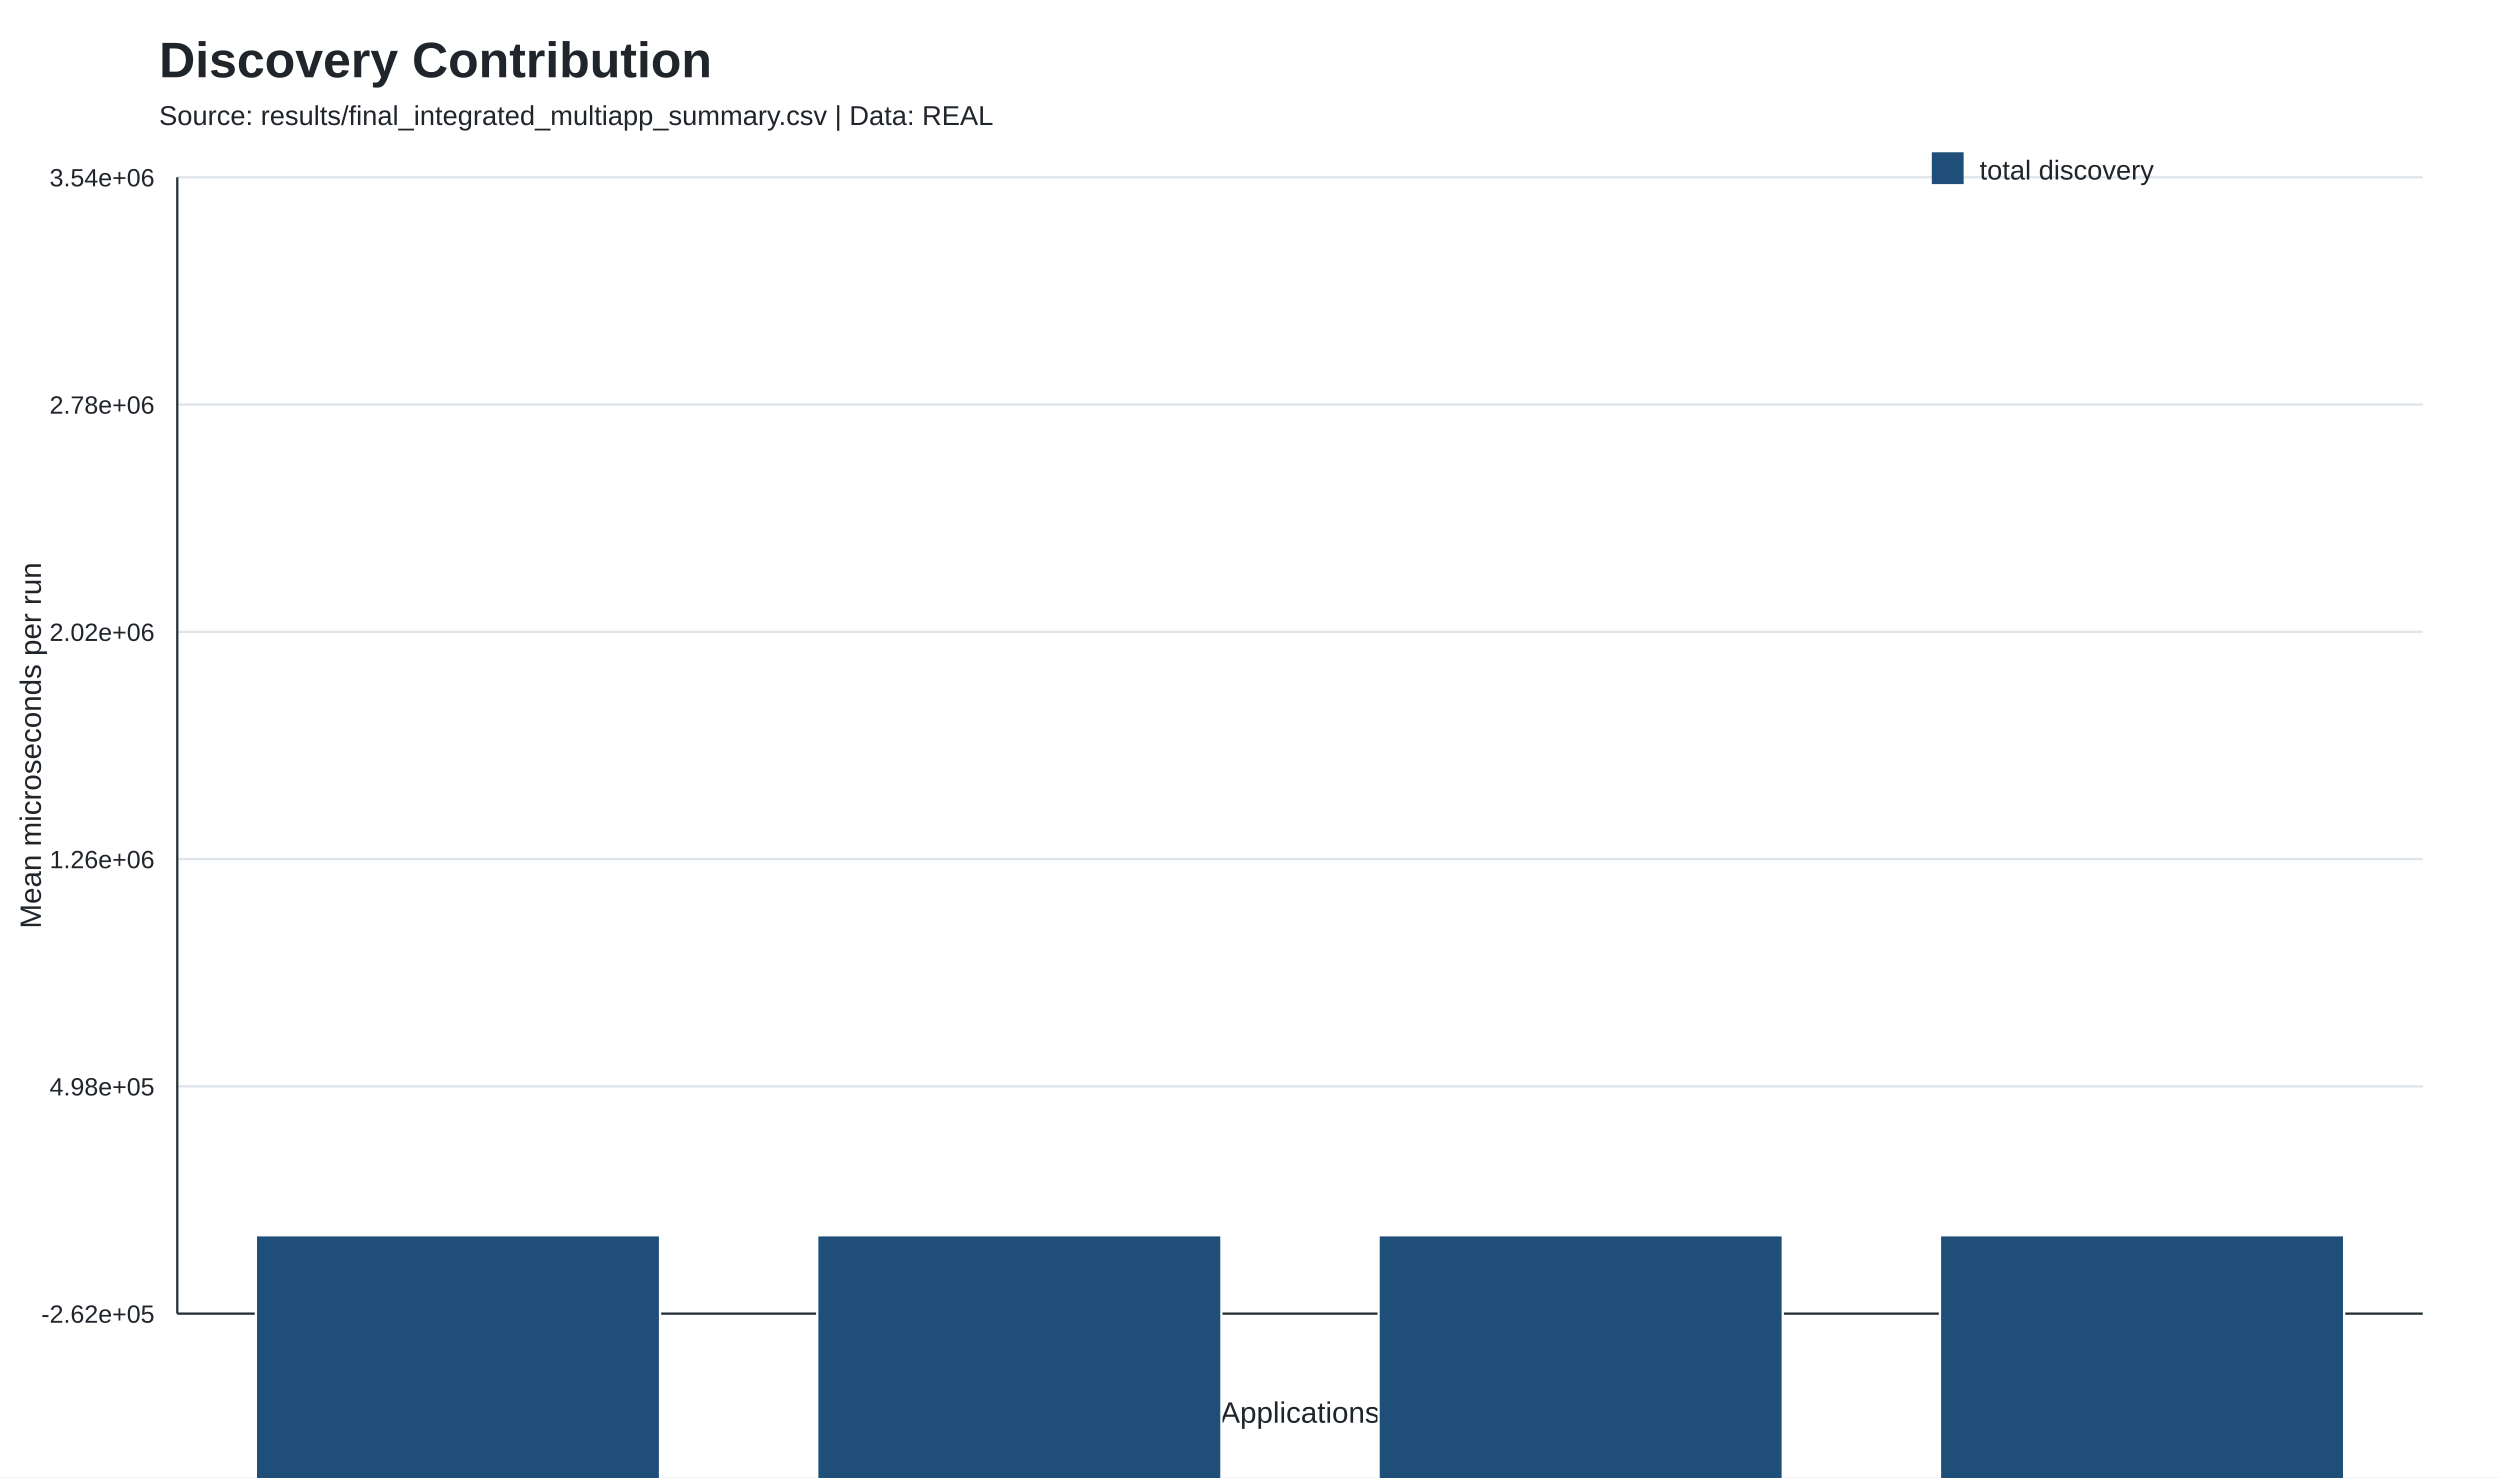
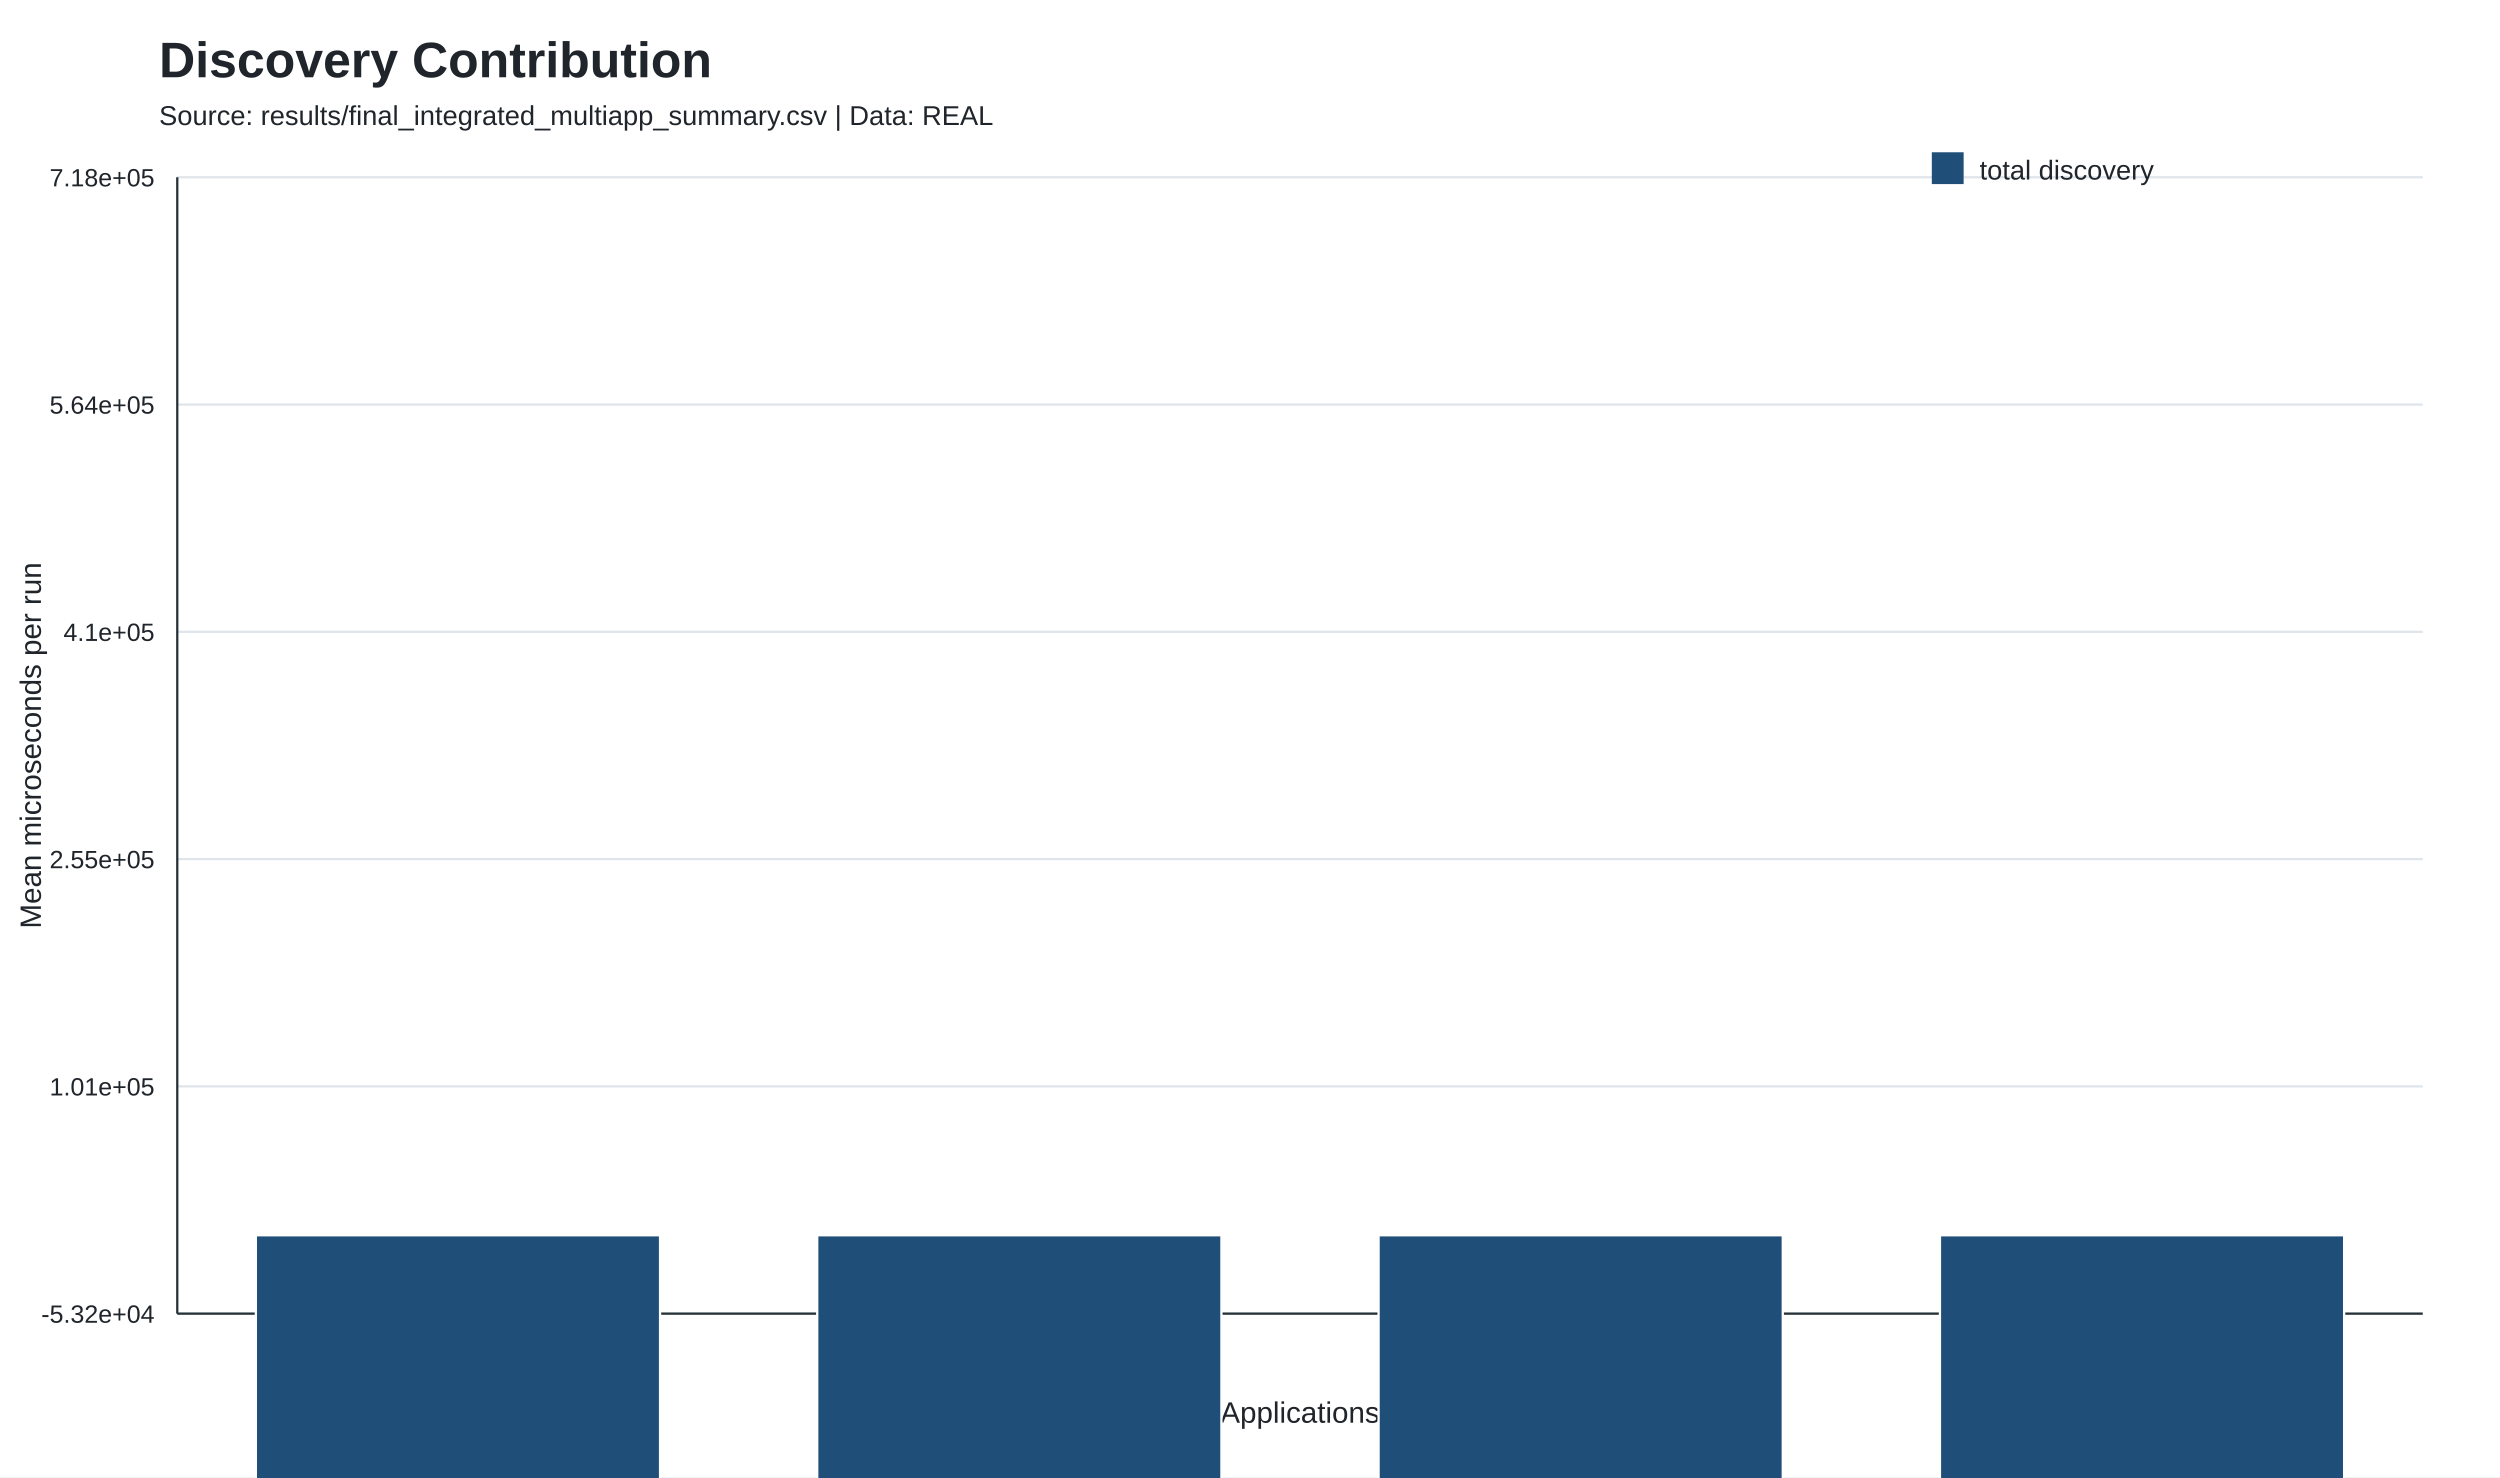
<svg xmlns="http://www.w3.org/2000/svg" width="1100" height="650" viewBox="0 0 1100 650">
  <rect width="100%" height="100%" fill="#ffffff" />
  <style>text{font-family:Arial,Helvetica,sans-serif;fill:#20252b} .axis{stroke:#263238;stroke-width:1} .grid{stroke:#dfe5ea;stroke-width:1} .line{fill:none;stroke-width:2.5} .point{stroke:#fff;stroke-width:1} .bar{stroke:#fff;stroke-width:1}</style>
  <text x="70" y="34" font-size="22" font-weight="bold">Discovery Contribution</text>
  <text x="70" y="55" font-size="12" fill="#59636e">Source: results/final_integrated_multiapp_summary.csv | Data: REAL</text>
  <line class="grid" x1="78.00" y1="578.00" x2="1066.00" y2="578.00" />
-   <text x="68.00" y="582.00" text-anchor="end" font-size="11">-2.62e+05</text>
+   <text x="68.00" y="582.00" text-anchor="end" font-size="11">-5.32e+04</text>
  <line class="grid" x1="78.00" y1="478.00" x2="1066.00" y2="478.00" />
-   <text x="68.00" y="482.00" text-anchor="end" font-size="11">4.98e+05</text>
+   <text x="68.00" y="482.00" text-anchor="end" font-size="11">1.01e+05</text>
  <line class="grid" x1="78.00" y1="378.00" x2="1066.00" y2="378.00" />
-   <text x="68.00" y="382.00" text-anchor="end" font-size="11">1.26e+06</text>
+   <text x="68.00" y="382.00" text-anchor="end" font-size="11">2.55e+05</text>
  <line class="grid" x1="78.00" y1="278.00" x2="1066.00" y2="278.00" />
-   <text x="68.00" y="282.00" text-anchor="end" font-size="11">2.02e+06</text>
+   <text x="68.00" y="282.00" text-anchor="end" font-size="11">4.1e+05</text>
  <line class="grid" x1="78.00" y1="178.00" x2="1066.00" y2="178.00" />
-   <text x="68.00" y="182.00" text-anchor="end" font-size="11">2.78e+06</text>
+   <text x="68.00" y="182.00" text-anchor="end" font-size="11">5.64e+05</text>
  <line class="grid" x1="78.00" y1="78.00" x2="1066.00" y2="78.00" />
-   <text x="68.00" y="82.00" text-anchor="end" font-size="11">3.54e+06</text>
+   <text x="68.00" y="82.00" text-anchor="end" font-size="11">7.18e+05</text>
  <line class="axis" x1="78.0" y1="78.0" x2="78.0" y2="578.0" />
  <line class="axis" x1="78.0" y1="578.0" x2="1066.0" y2="578.0" />
  <text x="572.00" y="626" text-anchor="middle" font-size="13">Applications</text>
  <text x="18" y="328.00" text-anchor="middle" font-size="13" transform="rotate(-90 18 328.00)">Mean microseconds per run</text>
  <text x="201.50" y="598.00" text-anchor="middle" font-size="11" transform="rotate(-25 201.50 598.00)">1</text>
-   <rect class="bar" x="112.58" y="543.52" width="177.84" height="156.51" fill="#1f4e79" />
+   <rect class="bar" x="112.58" y="543.52" width="177.84" height="135.60" fill="#1f4e79" />
  <text x="448.50" y="598.00" text-anchor="middle" font-size="11" transform="rotate(-25 448.50 598.00)">2</text>
-   <rect class="bar" x="359.58" y="543.52" width="177.84" height="166.41" fill="#1f4e79" />
+   <rect class="bar" x="359.58" y="543.52" width="177.84" height="141.39" fill="#1f4e79" />
  <text x="695.50" y="598.00" text-anchor="middle" font-size="11" transform="rotate(-25 695.50 598.00)">4</text>
-   <rect class="bar" x="606.58" y="543.52" width="177.84" height="233.21" fill="#1f4e79" />
+   <rect class="bar" x="606.58" y="543.52" width="177.84" height="161.47" fill="#1f4e79" />
  <text x="942.50" y="598.00" text-anchor="middle" font-size="11" transform="rotate(-25 942.50 598.00)">8</text>
  <rect class="bar" x="853.58" y="543.52" width="177.84" height="431.03" fill="#1f4e79" />
  <rect x="850" y="67" width="14" height="14" fill="#1f4e79" />
  <text x="871" y="79" font-size="12">total discovery</text>
</svg>
